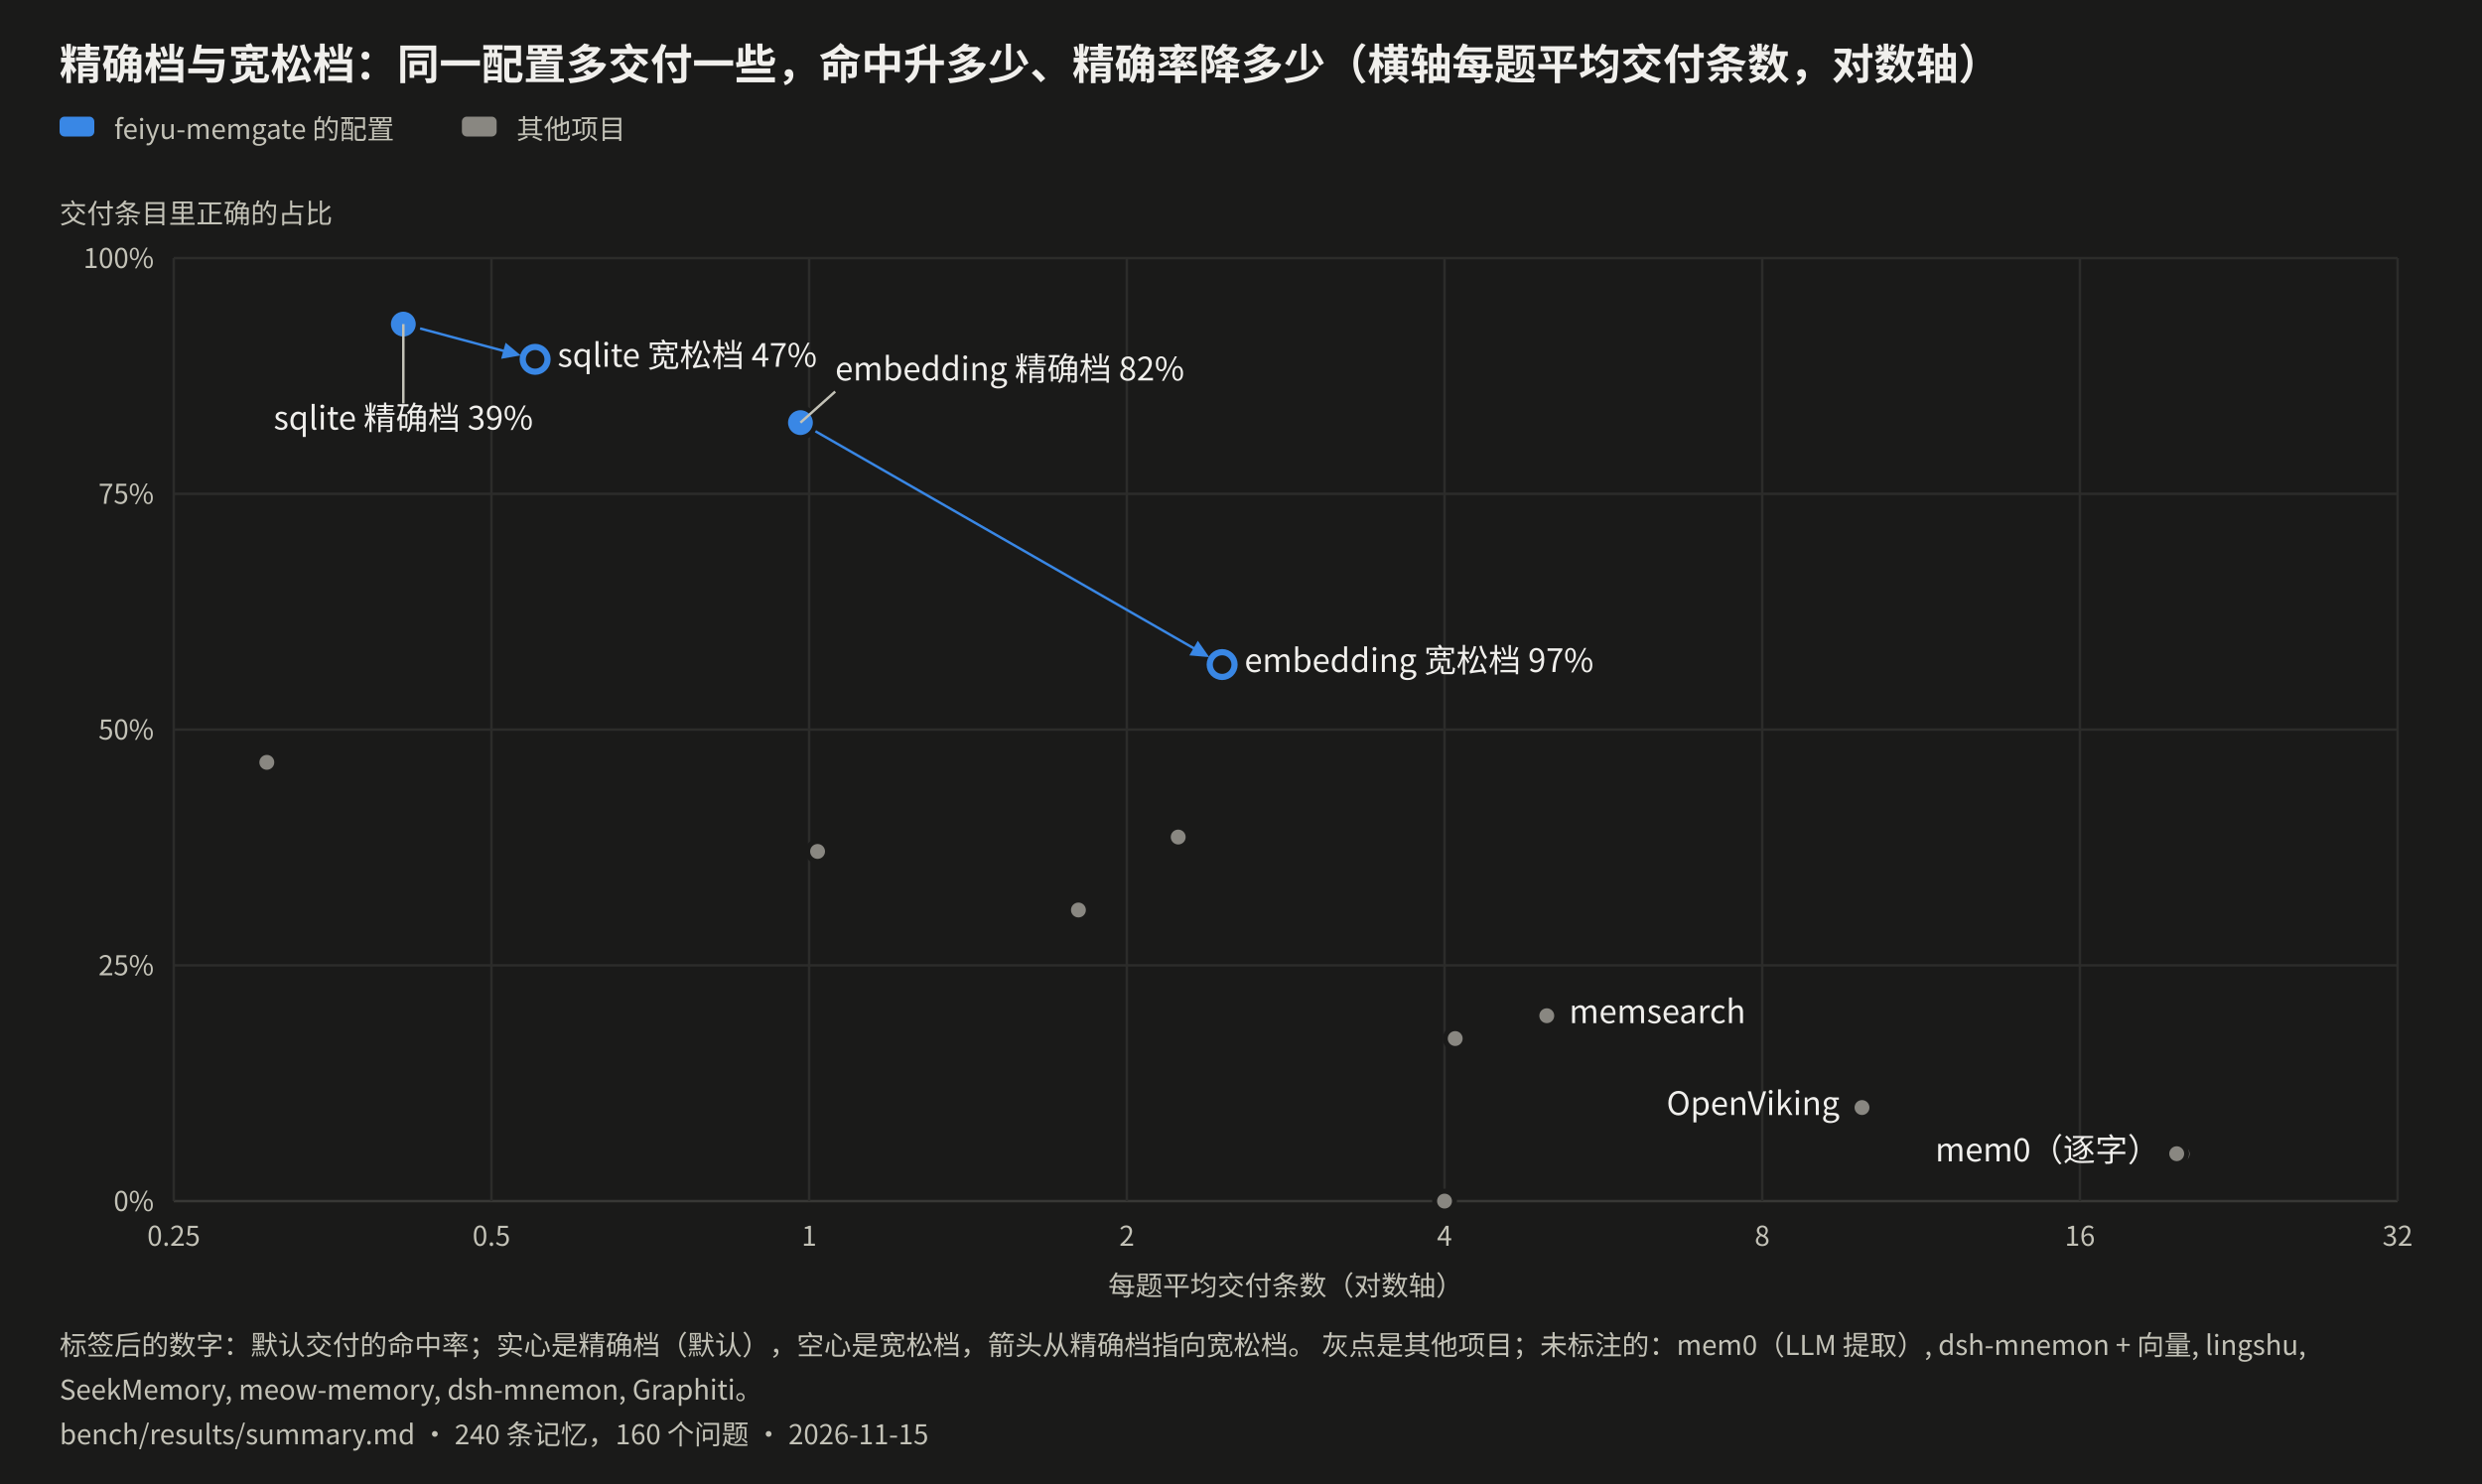
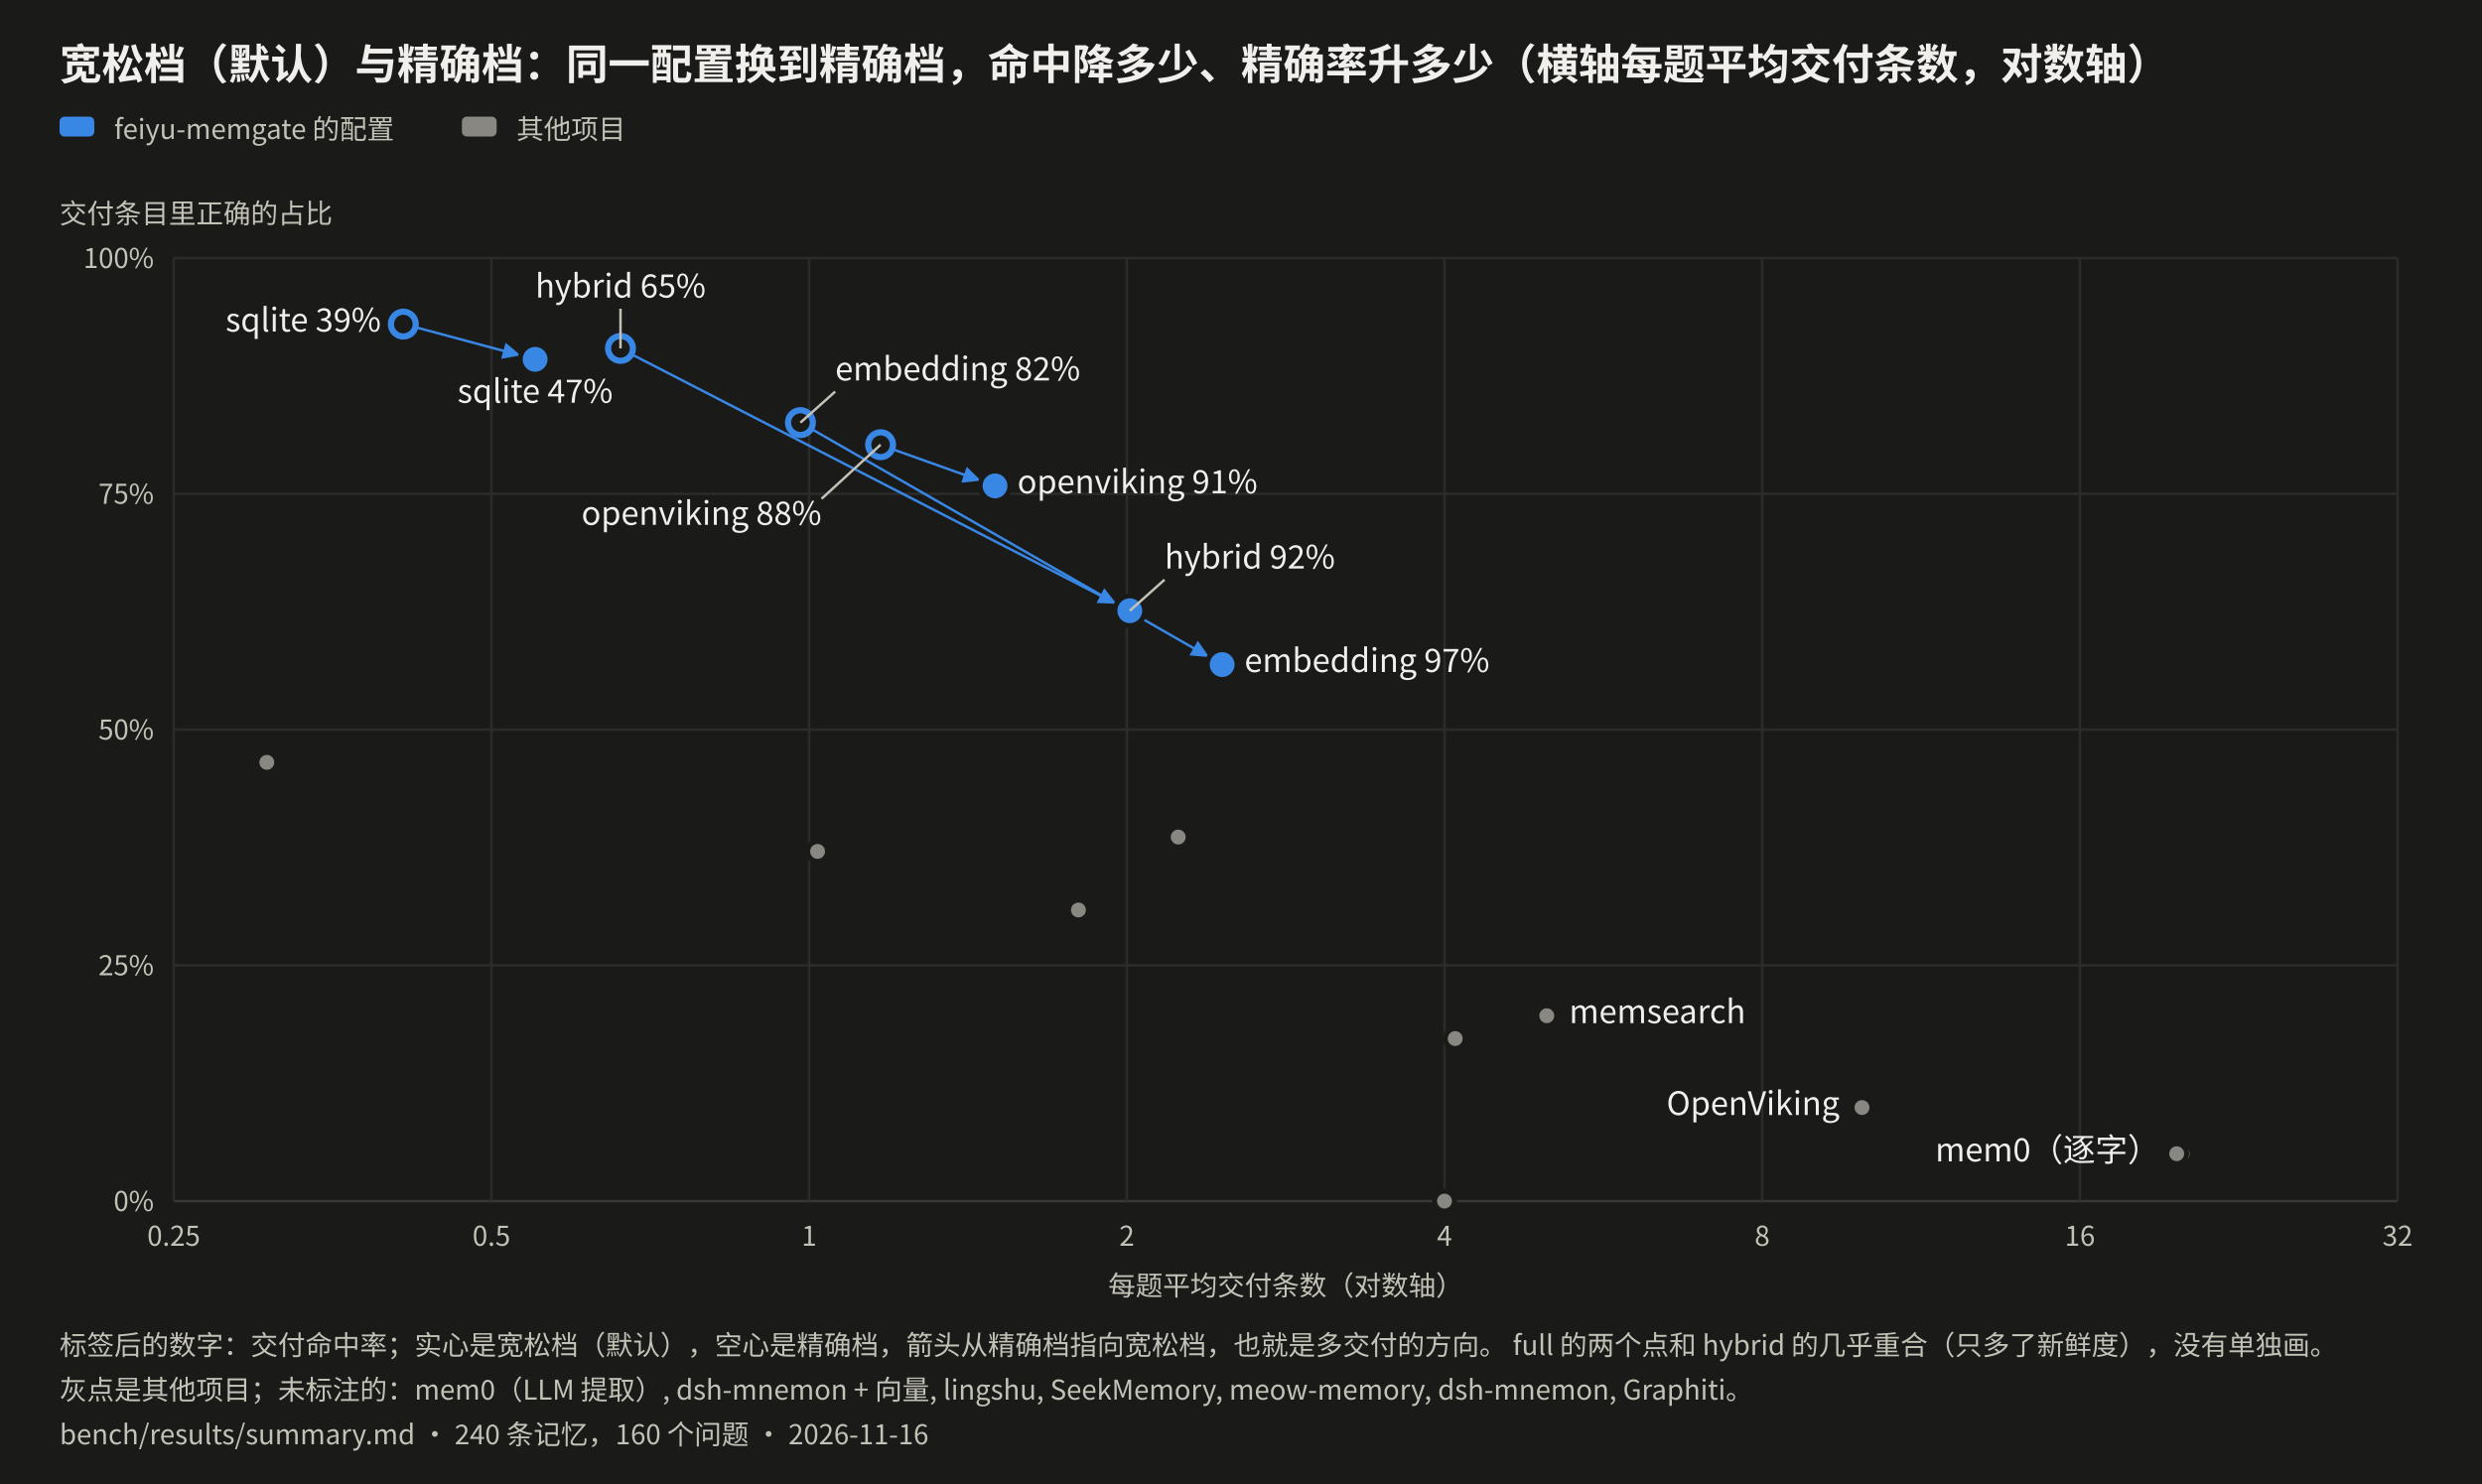
<svg xmlns="http://www.w3.org/2000/svg" width="1000" height="598" viewBox="0 0 1000 598" role="img" lang="zh">
  <style>text{font-family:-apple-system, "Segoe UI", "Microsoft YaHei", "PingFang SC", "Noto Sans CJK SC", "Helvetica Neue", Arial, sans-serif;fill:#c3c2b7;font-size:13px}.t{font-size:17px;font-weight:600;fill:#f0efec}.l{font-size:13px;fill:#f0efec}.lb{font-size:13px;font-weight:600;fill:#f0efec}.s{font-size:11px;fill:#c3c2b7}.grid{stroke:#2c2c2a;stroke-width:1;fill:none}.axis{stroke:#383835;stroke-width:1;fill:none}.tick{stroke:#f0efec;stroke-width:2;fill:none}.lead{stroke-width:1;fill:none}.fa{fill:#3987e5}.fo{fill:#898781}.tint{fill:#898781;fill-opacity:0.35}</style>
  <rect width="1000" height="598" fill="#1a1a19" />
-   <text x="24.0" y="32.0" class="t">精确档与宽松档：同一配置多交付一些，命中升多少、精确率降多少（横轴每题平均交付条数，对数轴）</text>
+   <text x="24.0" y="32.0" class="t">宽松档（默认）与精确档：同一配置换到精确档，命中降多少、精确率升多少（横轴每题平均交付条数，对数轴）</text>
  <rect x="24.0" y="47.0" width="14" height="8" rx="2" class="fa" />
  <text x="46.0" y="56.0" class="s">feiyu-memgate 的配置</text>
  <rect x="186.1" y="47.0" width="14" height="8" rx="2" class="fo" />
  <text x="208.1" y="56.0" class="s">其他项目</text>
  <line x1="70.0" y1="484.0" x2="966.0" y2="484.0" class="axis" />
  <text x="62.0" y="488.0" class="s" text-anchor="end">0%</text>
  <line x1="70.0" y1="389.0" x2="966.0" y2="389.0" class="grid" />
  <text x="62.0" y="393.0" class="s" text-anchor="end">25%</text>
  <line x1="70.0" y1="294.0" x2="966.0" y2="294.0" class="grid" />
  <text x="62.0" y="298.0" class="s" text-anchor="end">50%</text>
  <line x1="70.0" y1="199.0" x2="966.0" y2="199.0" class="grid" />
  <text x="62.0" y="203.0" class="s" text-anchor="end">75%</text>
  <line x1="70.0" y1="104.0" x2="966.0" y2="104.0" class="grid" />
  <text x="62.0" y="108.0" class="s" text-anchor="end">100%</text>
  <line x1="70.0" y1="104.0" x2="70.0" y2="484.0" class="grid" />
  <text x="70.0" y="502.0" class="s" text-anchor="middle">0.25</text>
  <line x1="198.0" y1="104.0" x2="198.0" y2="484.0" class="grid" />
  <text x="198.0" y="502.0" class="s" text-anchor="middle">0.5</text>
  <line x1="326.0" y1="104.0" x2="326.0" y2="484.0" class="grid" />
  <text x="326.0" y="502.0" class="s" text-anchor="middle">1</text>
  <line x1="454.0" y1="104.0" x2="454.0" y2="484.0" class="grid" />
  <text x="454.0" y="502.0" class="s" text-anchor="middle">2</text>
  <line x1="582.0" y1="104.0" x2="582.0" y2="484.0" class="grid" />
  <text x="582.0" y="502.0" class="s" text-anchor="middle">4</text>
  <line x1="710.0" y1="104.0" x2="710.0" y2="484.0" class="grid" />
  <text x="710.0" y="502.0" class="s" text-anchor="middle">8</text>
  <line x1="838.0" y1="104.0" x2="838.0" y2="484.0" class="grid" />
  <text x="838.0" y="502.0" class="s" text-anchor="middle">16</text>
  <line x1="966.0" y1="104.0" x2="966.0" y2="484.0" class="grid" />
  <text x="966.0" y="502.0" class="s" text-anchor="middle">32</text>
  <text x="518.0" y="522.0" class="s" text-anchor="middle">每题平均交付条数（对数轴）</text>
  <text x="24.0" y="90.0" class="s">交付条目里正确的占比</text>
  <circle cx="623.2" cy="409.3" r="4" fill="#898781" stroke="#1a1a19" stroke-width="2" />
  <circle cx="879.2" cy="465.0" r="4" fill="#898781" stroke="#1a1a19" stroke-width="2" />
  <circle cx="750.2" cy="446.3" r="4" fill="#898781" stroke="#1a1a19" stroke-width="2" />
  <circle cx="877.0" cy="464.9" r="4" fill="#898781" stroke="#1a1a19" stroke-width="2" />
  <circle cx="474.7" cy="337.3" r="4" fill="#898781" stroke="#1a1a19" stroke-width="2" />
  <circle cx="582.0" cy="484.0" r="4" fill="#898781" stroke="#1a1a19" stroke-width="2" />
  <circle cx="586.3" cy="418.5" r="4" fill="#898781" stroke="#1a1a19" stroke-width="2" />
  <circle cx="434.5" cy="366.7" r="4" fill="#898781" stroke="#1a1a19" stroke-width="2" />
  <circle cx="329.4" cy="343.1" r="4" fill="#898781" stroke="#1a1a19" stroke-width="2" />
  <circle cx="107.5" cy="307.2" r="4" fill="#898781" stroke="#1a1a19" stroke-width="2" />
  <line x1="327.7" y1="173.3" x2="483.7" y2="262.8" class="lead" stroke-width="2" stroke="#3987e5" />
  <polygon points="487.2,264.8 479.2,264.1 482.6,258.2" fill="#3987e5" />
-   <circle cx="322.5" cy="170.3" r="6" fill="#3987e5" stroke="#1a1a19" stroke-width="2" />
-   <circle cx="492.4" cy="267.8" r="5" fill="#1a1a19" stroke="#3987e5" stroke-width="2.5" />
+   <circle cx="322.5" cy="170.3" r="5" fill="#1a1a19" stroke="#3987e5" stroke-width="2.5" />
+   <circle cx="492.4" cy="267.8" r="6" fill="#3987e5" stroke="#1a1a19" stroke-width="2" />
+   <line x1="360.4" y1="181.3" x2="391.5" y2="192.4" class="lead" stroke-width="2" stroke="#3987e5" />
+   <polygon points="395.2,193.7 387.3,194.5 389.5,188.1" fill="#3987e5" />
+   <circle cx="354.8" cy="179.2" r="5" fill="#1a1a19" stroke="#3987e5" stroke-width="2.5" />
+   <circle cx="400.9" cy="195.8" r="6" fill="#3987e5" stroke="#1a1a19" stroke-width="2" />
+   <line x1="255.3" y1="143.2" x2="446.3" y2="241.5" class="lead" stroke-width="2" stroke="#3987e5" />
+   <polygon points="449.8,243.3 441.8,243.0 444.9,237.0" fill="#3987e5" />
+   <circle cx="250.0" cy="140.4" r="5" fill="#1a1a19" stroke="#3987e5" stroke-width="2.5" />
+   <circle cx="455.2" cy="246.1" r="6" fill="#3987e5" stroke="#1a1a19" stroke-width="2" />
  <line x1="168.3" y1="132.1" x2="205.9" y2="142.2" class="lead" stroke-width="2" stroke="#3987e5" />
  <polygon points="209.8,143.2 201.9,144.6 203.7,138.1" fill="#3987e5" />
-   <circle cx="162.5" cy="130.6" r="6" fill="#3987e5" stroke="#1a1a19" stroke-width="2" />
-   <circle cx="215.6" cy="144.8" r="5" fill="#1a1a19" stroke="#3987e5" stroke-width="2.5" />
+   <circle cx="162.5" cy="130.6" r="5" fill="#1a1a19" stroke="#3987e5" stroke-width="2.5" />
+   <circle cx="215.6" cy="144.8" r="6" fill="#3987e5" stroke="#1a1a19" stroke-width="2" />
  <line x1="322.5" y1="170.3" x2="336.5" y2="157.8" class="lead" stroke="#c3c2b7" />
-   <line x1="162.5" y1="130.6" x2="162.5" y2="162.6" class="lead" stroke="#c3c2b7" />
+   <line x1="354.8" y1="179.2" x2="331.0" y2="201.0" class="lead" stroke="#c3c2b7" />
+   <line x1="250.0" y1="140.4" x2="250.0" y2="124.4" class="lead" stroke="#c3c2b7" />
+   <line x1="455.2" y1="246.1" x2="469.2" y2="233.6" class="lead" stroke="#c3c2b7" />
  <text x="632.2" y="412.3" class="l">memsearch</text>
  <text x="870.2" y="468.0" class="l" text-anchor="end">mem0（逐字）</text>
  <text x="741.2" y="449.3" class="l" text-anchor="end">OpenViking</text>
-   <text x="336.5" y="153.3" class="l">embedding 精确档 82%</text>
-   <text x="501.4" y="270.8" class="l">embedding 宽松档 97%</text>
-   <text x="162.5" y="173.1" class="l" text-anchor="middle">sqlite 精确档 39%</text>
-   <text x="224.6" y="147.8" class="l">sqlite 宽松档 47%</text>
-   <text x="24.0" y="546.0" class="s">标签后的数字：默认交付的命中率；实心是精确档（默认），空心是宽松档，箭头从精确档指向宽松档。 灰点是其他项目；未标注的：mem0（LLM 提取）, dsh-mnemon + 向量, lingshu,</text>
-   <text x="24.0" y="564.0" class="s">SeekMemory, meow-memory, dsh-mnemon, Graphiti。</text>
-   <text x="24.0" y="582.0" class="s">bench/results/summary.md · 240 条记忆，160 个问题 · 2026-11-15</text>
+   <text x="336.5" y="153.3" class="l">embedding 82%</text>
+   <text x="501.4" y="270.8" class="l">embedding 97%</text>
+   <text x="331.0" y="211.5" class="l" text-anchor="end">openviking 88%</text>
+   <text x="409.9" y="198.8" class="l">openviking 91%</text>
+   <text x="250.0" y="119.9" class="l" text-anchor="middle">hybrid 65%</text>
+   <text x="469.2" y="229.1" class="l">hybrid 92%</text>
+   <text x="153.5" y="133.6" class="l" text-anchor="end">sqlite 39%</text>
+   <text x="215.6" y="162.3" class="l" text-anchor="middle">sqlite 47%</text>
+   <text x="24.0" y="546.0" class="s">标签后的数字：交付命中率；实心是宽松档（默认），空心是精确档，箭头从精确档指向宽松档，也就是多交付的方向。 full 的两个点和 hybrid 的几乎重合（只多了新鲜度），没有单独画。</text>
+   <text x="24.0" y="564.0" class="s">灰点是其他项目；未标注的：mem0（LLM 提取）, dsh-mnemon + 向量, lingshu, SeekMemory, meow-memory, dsh-mnemon, Graphiti。</text>
+   <text x="24.0" y="582.0" class="s">bench/results/summary.md · 240 条记忆，160 个问题 · 2026-11-16</text>
</svg>
